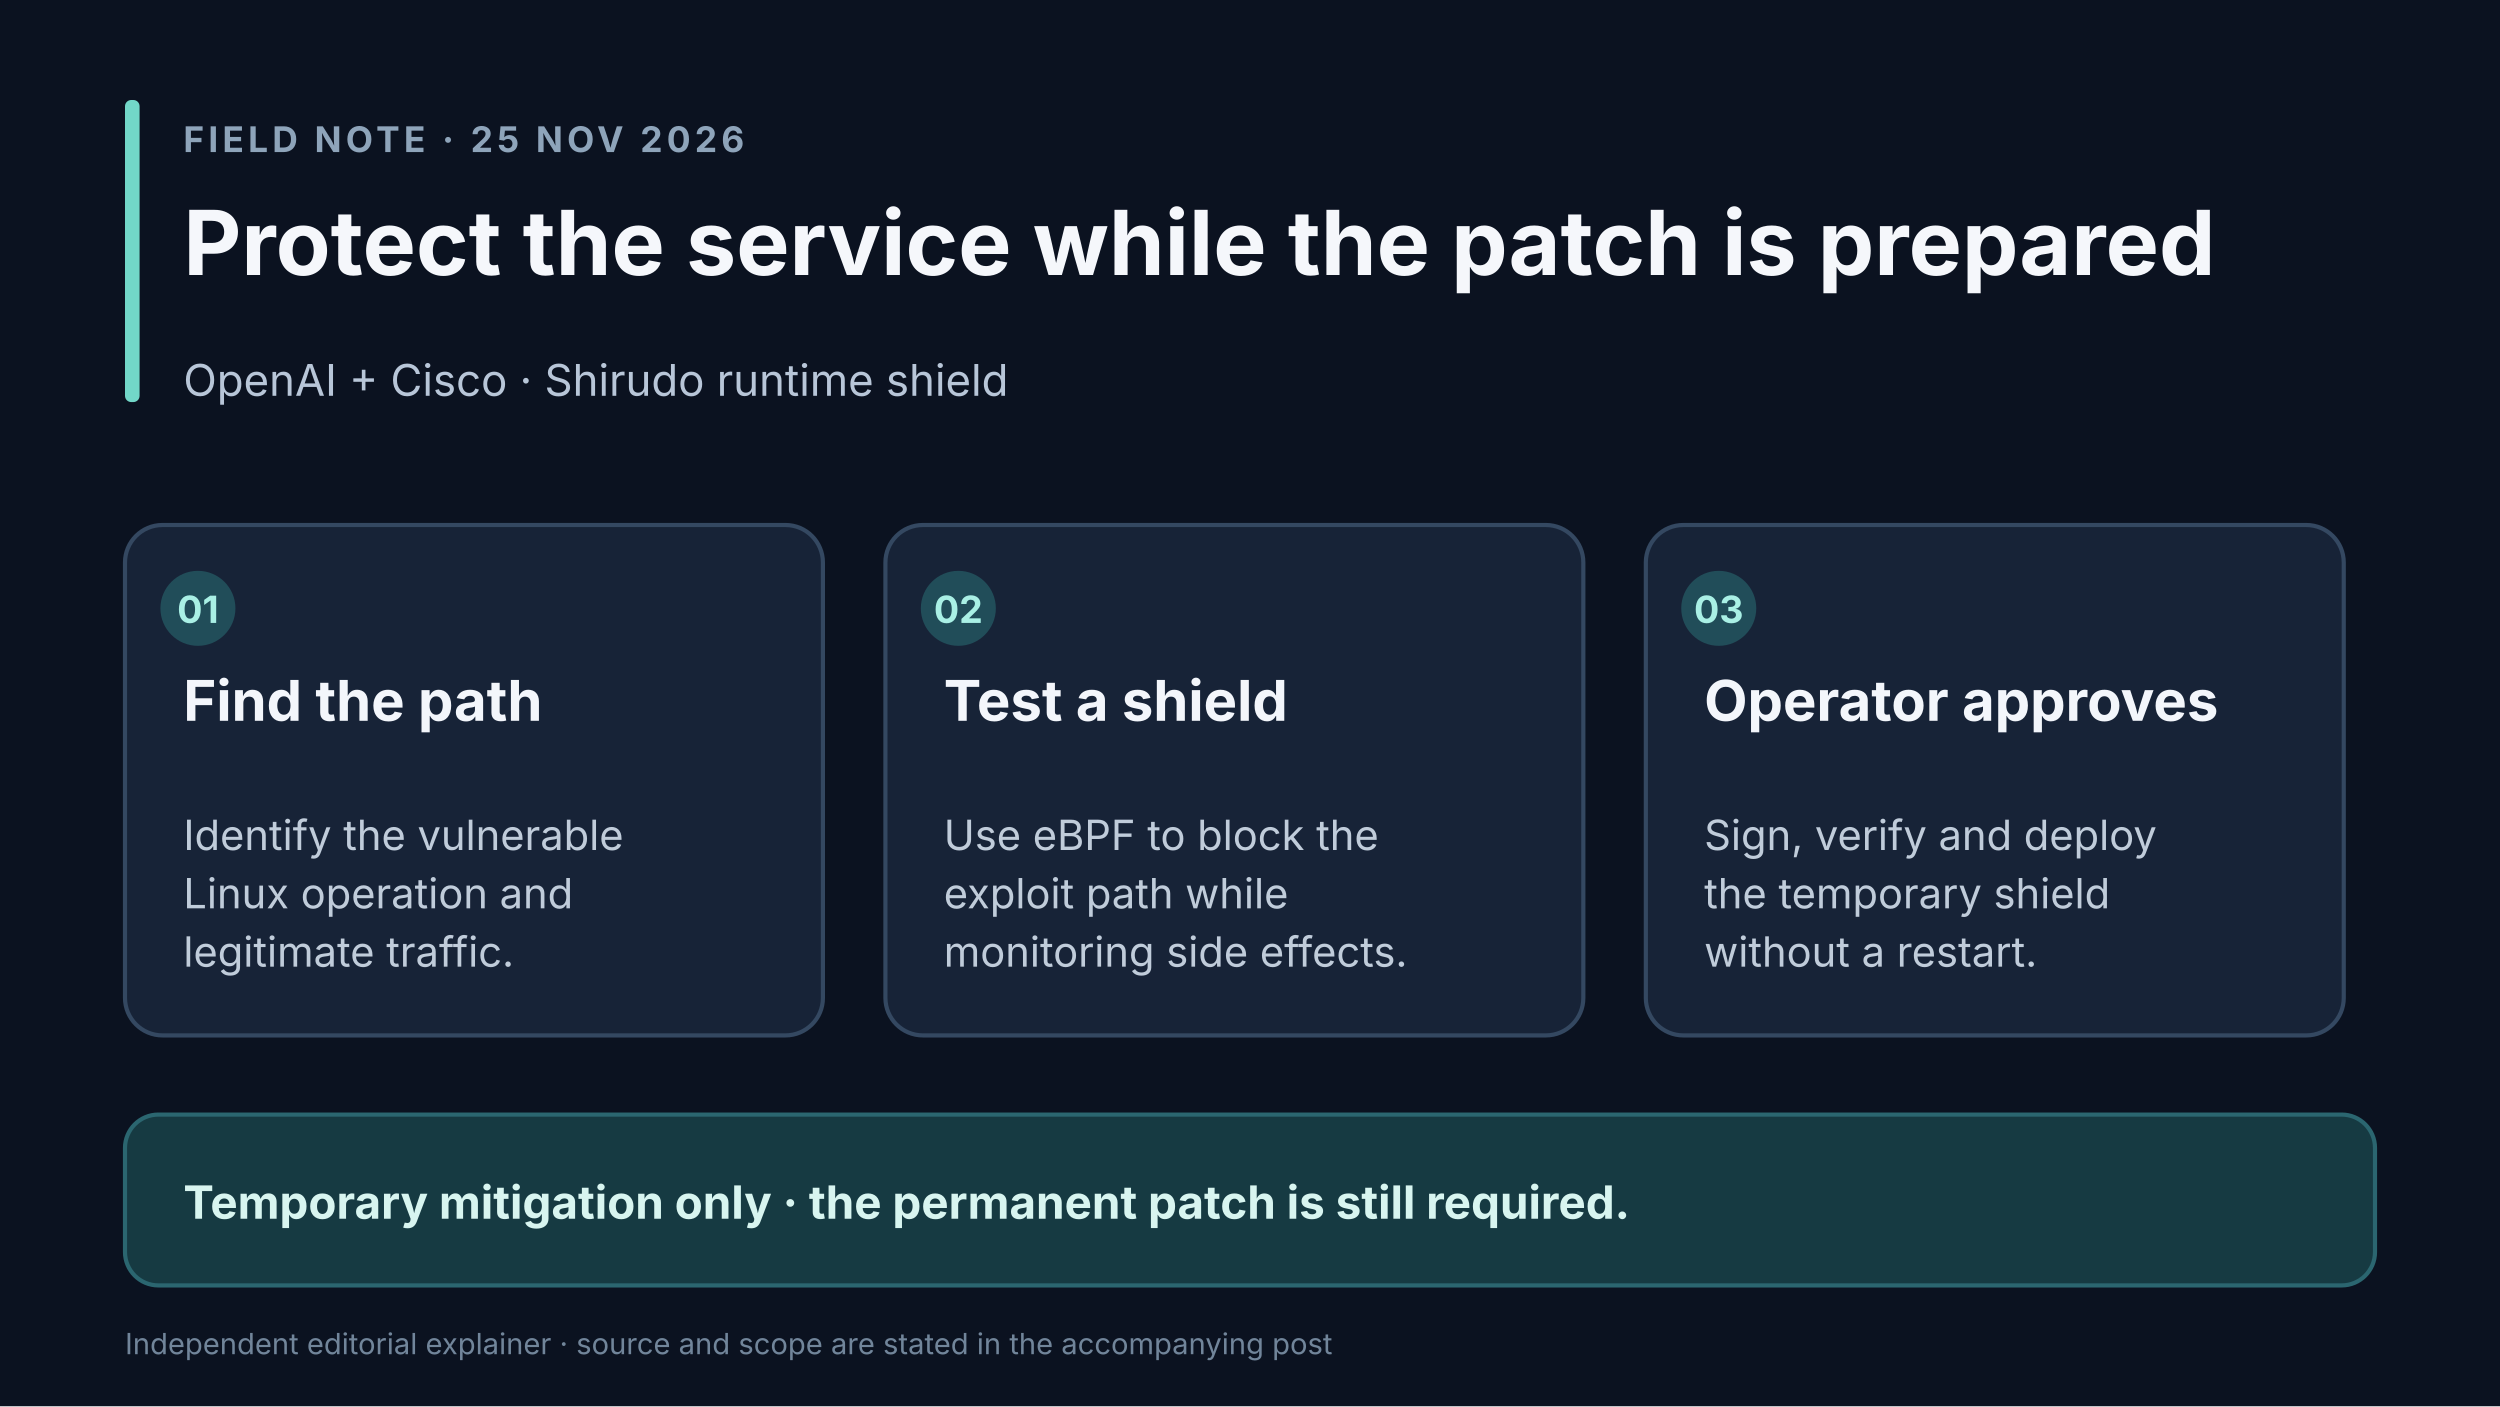
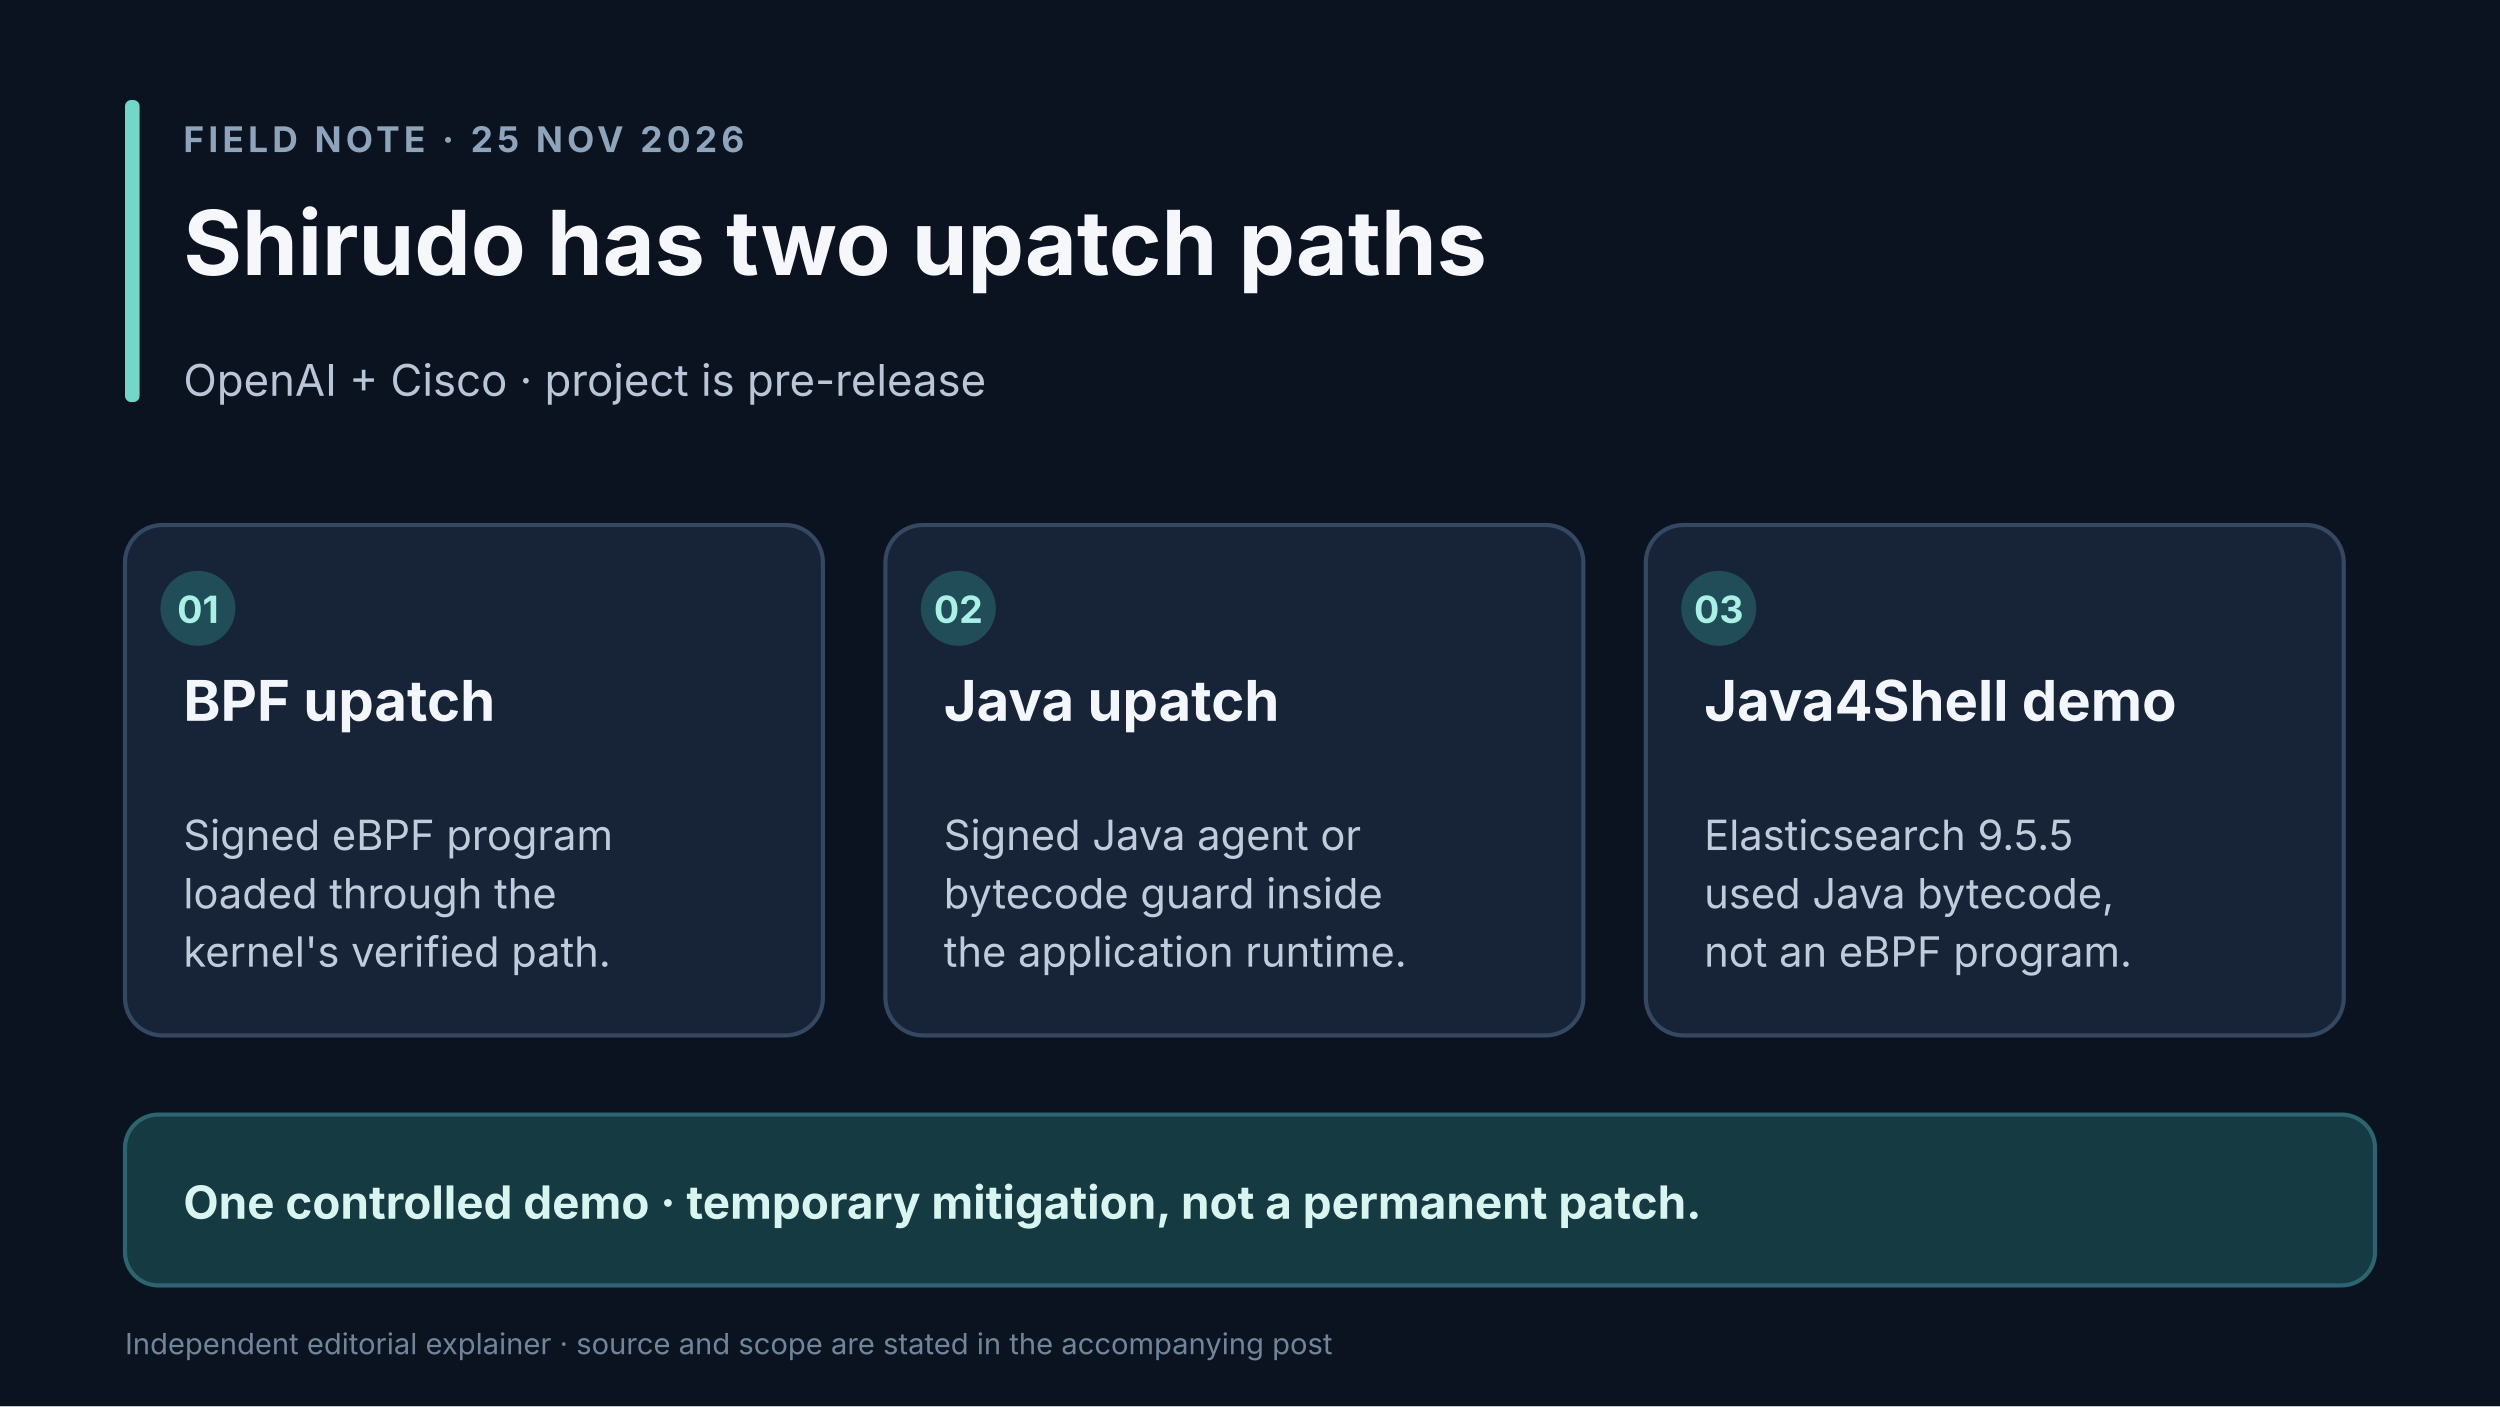
<svg xmlns="http://www.w3.org/2000/svg" width="1200" height="675" viewBox="0 0 1200 675" role="img" aria-labelledby="title desc">
  <rect width="1200" height="675" fill="#0b1220" />
  <rect x="60" y="48" width="7" height="145" rx="3" fill="#72d7c8" />
  <text x="88" y="73" fill="#8ea4ba" font-family="Inter,Arial,sans-serif" font-size="17" font-weight="700" letter-spacing="2">FIELD NOTE · 25 NOV 2026</text>
  <text x="88" y="132" fill="#f5f7fb" font-family="Inter,Arial,sans-serif" font-size="43" font-weight="700">
-     <tspan x="88" dy="0">Protect the service while the patch is prepared</tspan>
+     <tspan x="88" dy="0">Shirudo has two upatch paths</tspan>
  </text>
  <text x="88" y="190" fill="#b8c6d8" font-family="Inter,Arial,sans-serif" font-size="21" font-weight="400">
-     <tspan x="88" dy="0">OpenAI + Cisco · Shirudo runtime shield</tspan>
+     <tspan x="88" dy="0">OpenAI + Cisco · project is pre-release</tspan>
  </text>
  <g>
    <rect x="60" y="252" width="335" height="245" rx="18" fill="#172337" stroke="#344861" stroke-width="2" />
    <circle cx="95" cy="292" r="18" fill="#214d59" />
    <text x="95" y="299" text-anchor="middle" fill="#a9f0e5" font-family="Inter,Arial,sans-serif" font-size="18" font-weight="700">01</text>
    <text x="88" y="346" fill="#f3f6fb" font-family="Inter,Arial,sans-serif" font-size="27" font-weight="700">
-       <tspan x="88" dy="0">Find the path</tspan>
+       <tspan x="88" dy="0">BPF upatch</tspan>
    </text>
    <text x="88" y="408" fill="#c0ccda" font-family="Inter,Arial,sans-serif" font-size="20" font-weight="400">
-       <tspan x="88" dy="0">Identify the vulnerable</tspan>
-       <tspan x="88" dy="28">Linux operation and</tspan>
-       <tspan x="88" dy="28">legitimate traffic.</tspan>
+       <tspan x="88" dy="0">Signed eBPF program</tspan>
+       <tspan x="88" dy="28">loaded through the</tspan>
+       <tspan x="88" dy="28">kernel's verified path.</tspan>
    </text>
  </g>
  <g>
    <rect x="425" y="252" width="335" height="245" rx="18" fill="#172337" stroke="#344861" stroke-width="2" />
    <circle cx="460" cy="292" r="18" fill="#214d59" />
    <text x="460" y="299" text-anchor="middle" fill="#a9f0e5" font-family="Inter,Arial,sans-serif" font-size="18" font-weight="700">02</text>
    <text x="453" y="346" fill="#f3f6fb" font-family="Inter,Arial,sans-serif" font-size="27" font-weight="700">
-       <tspan x="453" dy="0">Test a shield</tspan>
+       <tspan x="453" dy="0">Java upatch</tspan>
    </text>
    <text x="453" y="408" fill="#c0ccda" font-family="Inter,Arial,sans-serif" font-size="20" font-weight="400">
-       <tspan x="453" dy="0">Use eBPF to block the</tspan>
-       <tspan x="453" dy="28">exploit path while</tspan>
-       <tspan x="453" dy="28">monitoring side effects.</tspan>
+       <tspan x="453" dy="0">Signed Java agent or</tspan>
+       <tspan x="453" dy="28">bytecode guard inside</tspan>
+       <tspan x="453" dy="28">the application runtime.</tspan>
    </text>
  </g>
  <g>
    <rect x="790" y="252" width="335" height="245" rx="18" fill="#172337" stroke="#344861" stroke-width="2" />
    <circle cx="825" cy="292" r="18" fill="#214d59" />
    <text x="825" y="299" text-anchor="middle" fill="#a9f0e5" font-family="Inter,Arial,sans-serif" font-size="18" font-weight="700">03</text>
    <text x="818" y="346" fill="#f3f6fb" font-family="Inter,Arial,sans-serif" font-size="27" font-weight="700">
-       <tspan x="818" dy="0">Operator approves</tspan>
+       <tspan x="818" dy="0">Java4Shell demo</tspan>
    </text>
    <text x="818" y="408" fill="#c0ccda" font-family="Inter,Arial,sans-serif" font-size="20" font-weight="400">
-       <tspan x="818" dy="0">Sign, verify and deploy</tspan>
-       <tspan x="818" dy="28">the temporary shield</tspan>
-       <tspan x="818" dy="28">without a restart.</tspan>
+       <tspan x="818" dy="0">Elasticsearch 9.5.5</tspan>
+       <tspan x="818" dy="28">used Java bytecode,</tspan>
+       <tspan x="818" dy="28">not an eBPF program.</tspan>
    </text>
  </g>
  <rect x="60" y="535" width="1080" height="82" rx="16" fill="#163a42" stroke="#2b6670" stroke-width="2" />
  <text x="88" y="585" fill="#d8f5f0" font-family="Inter,Arial,sans-serif" font-size="22" font-weight="700">
-     <tspan x="88" dy="0">Temporary mitigation only · the permanent patch is still required.</tspan>
+     <tspan x="88" dy="0">One controlled demo · temporary mitigation, not a permanent patch.</tspan>
  </text>
  <text x="60" y="650" fill="#71859a" font-family="Inter,Arial,sans-serif" font-size="14">Independent editorial explainer · source and scope are stated in the accompanying post</text>
</svg>
